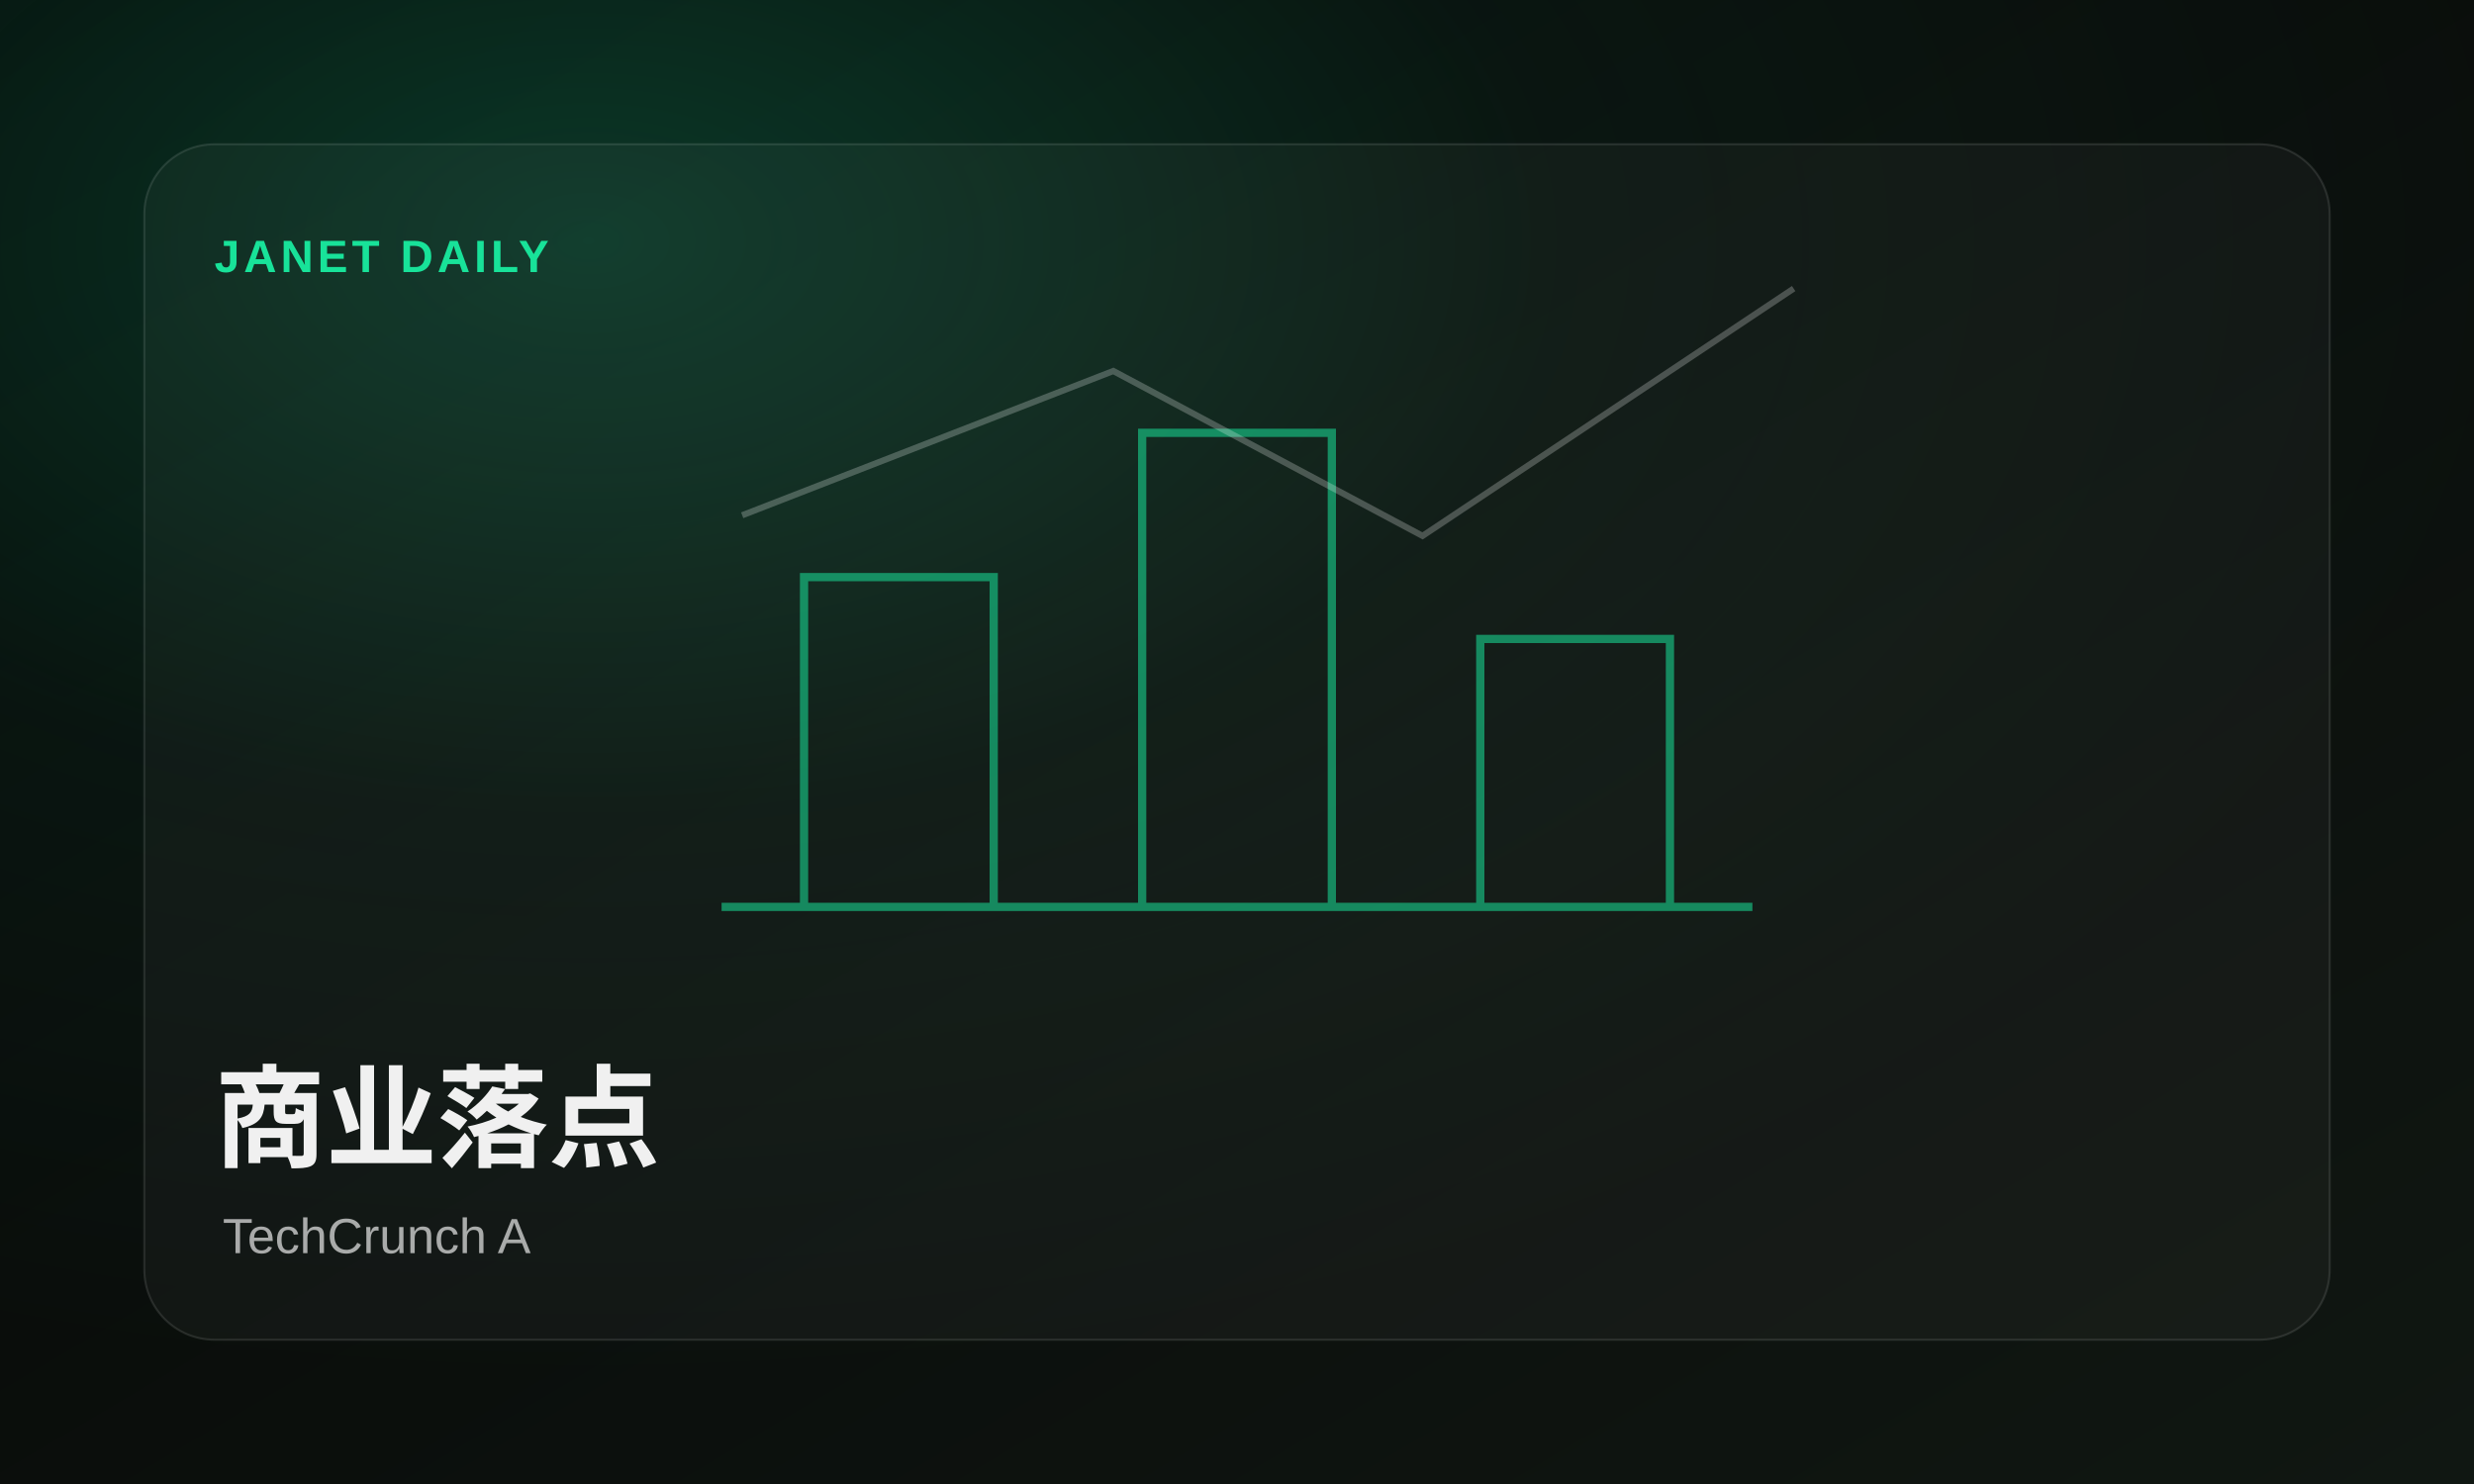
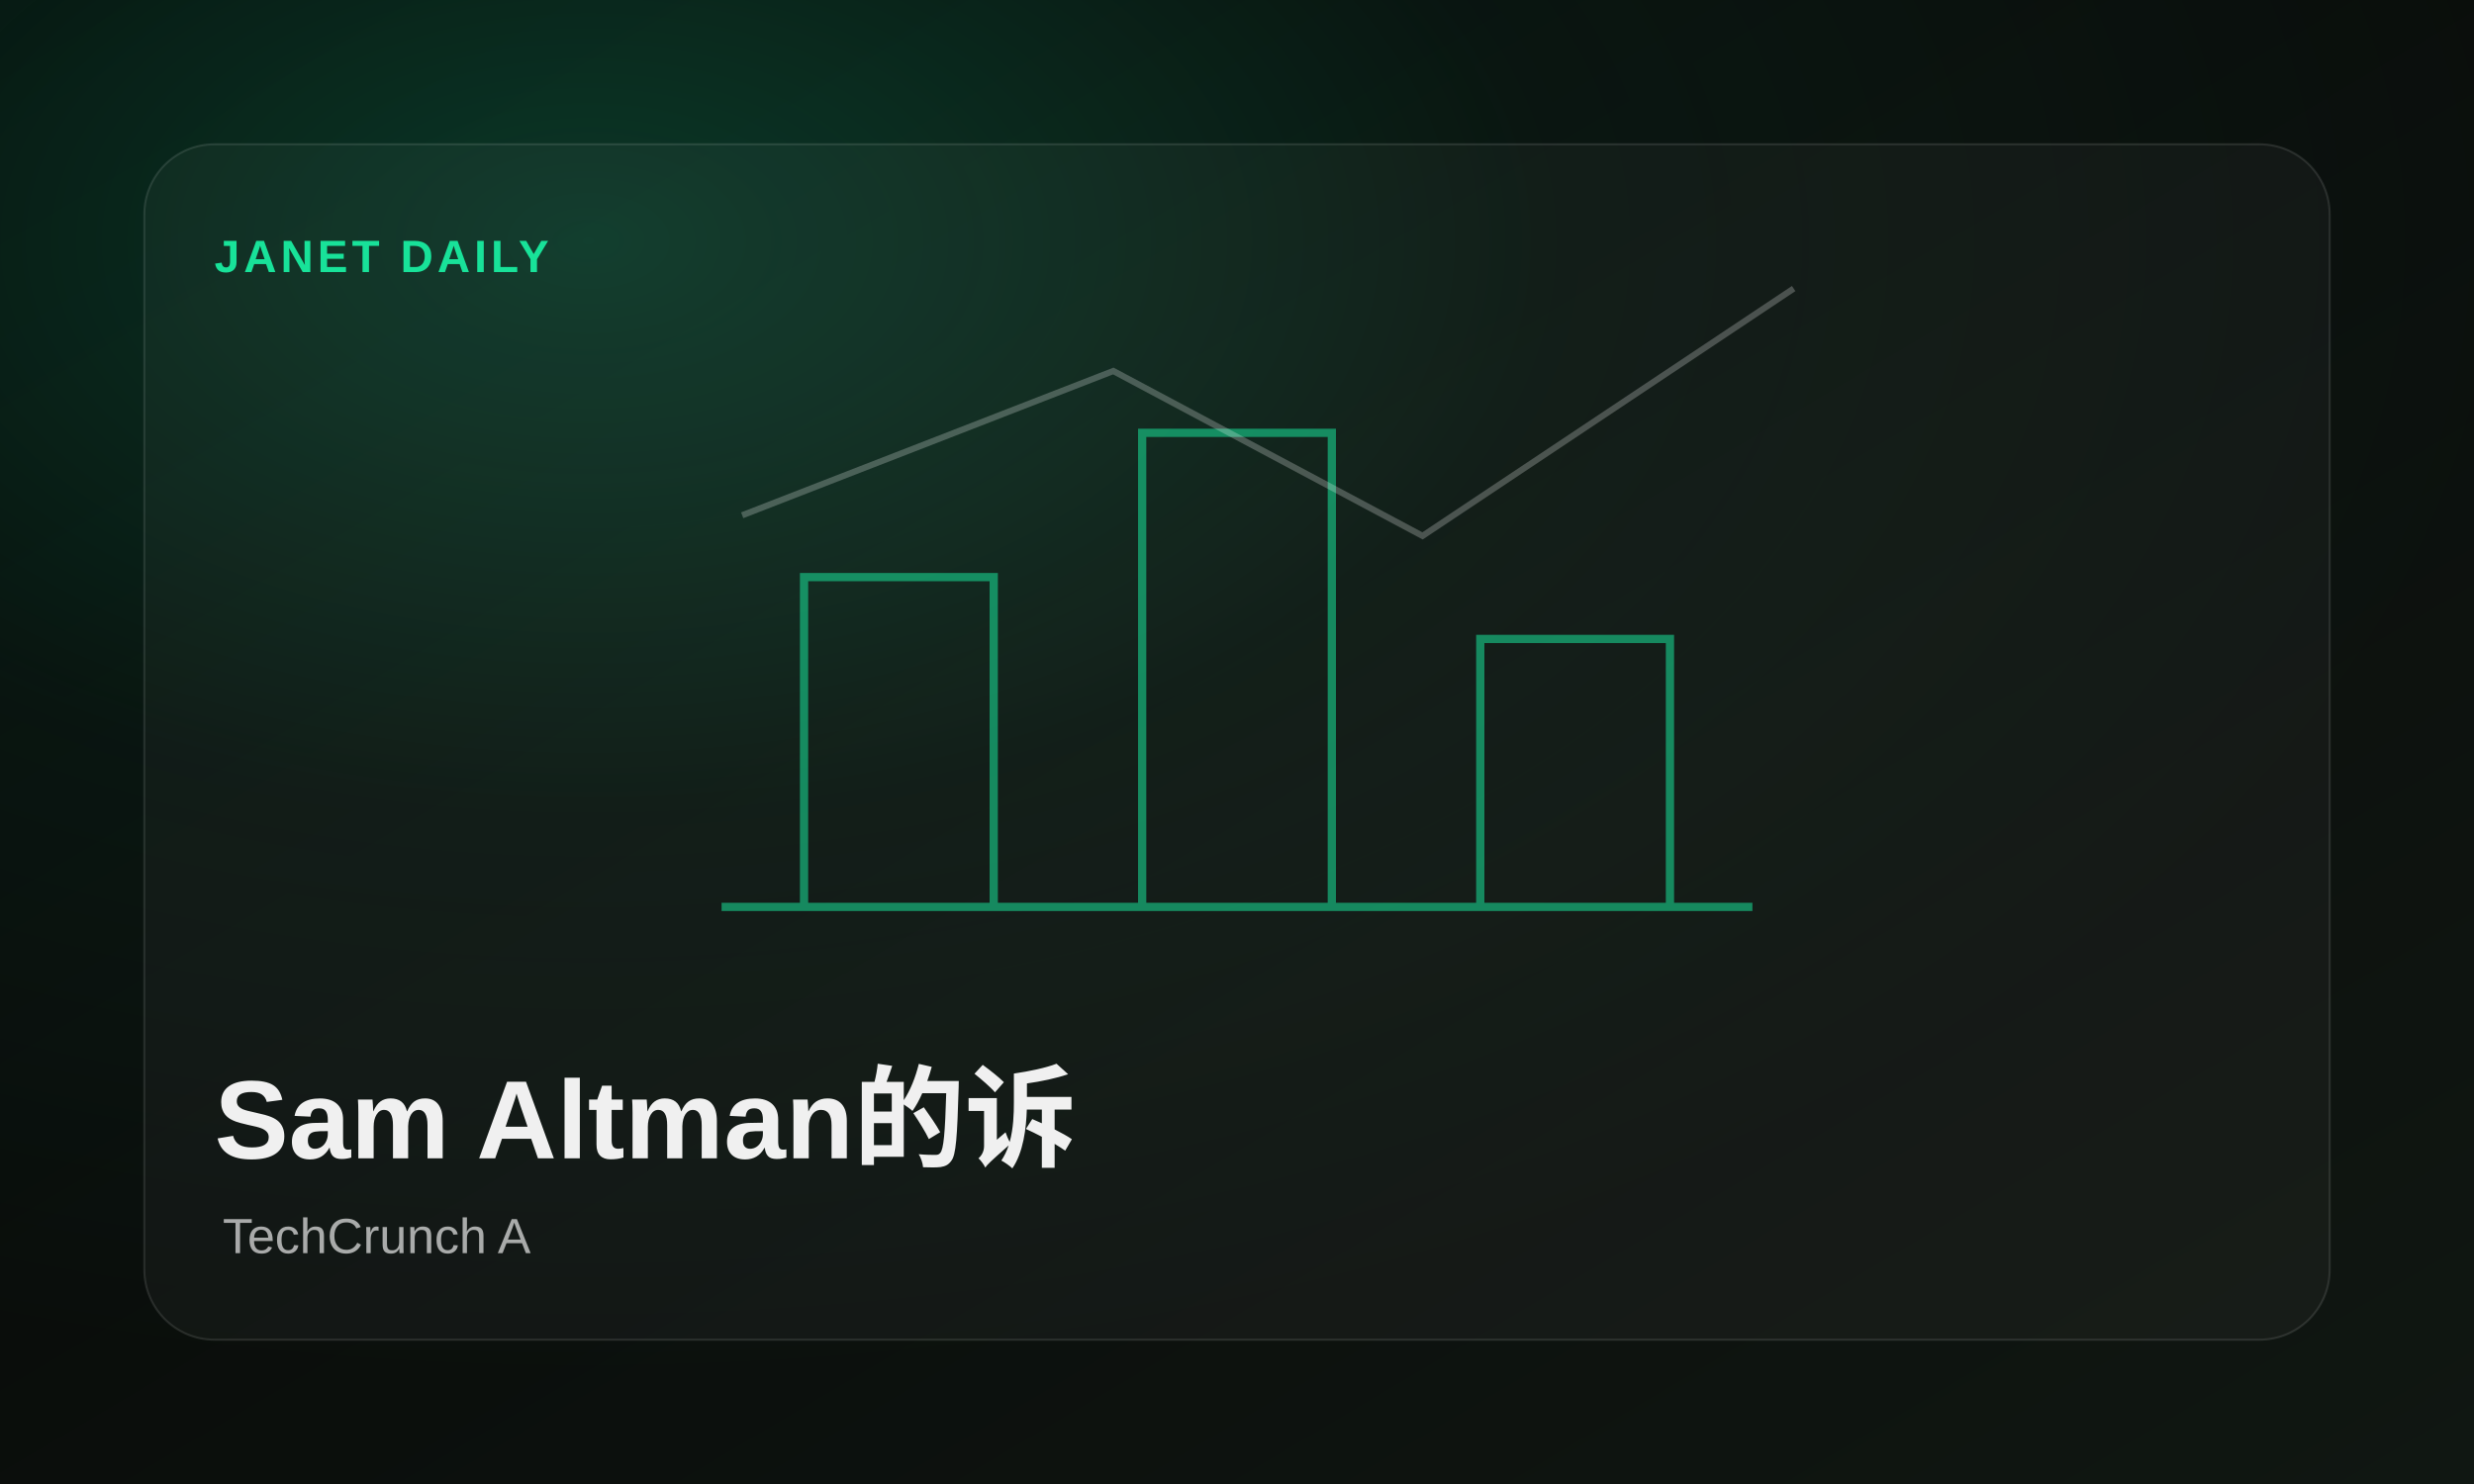
- <svg xmlns="http://www.w3.org/2000/svg" viewBox="0 0 1200 720" width="1200" height="720" role="img" aria-label="商业落点">
+ <svg xmlns="http://www.w3.org/2000/svg" viewBox="0 0 1200 720" width="1200" height="720" role="img" aria-label="Sam Altman的诉讼">
  <defs>
    <linearGradient id="bg" x1="0" x2="1" y1="0" y2="1">
      <stop offset="0" stop-color="#050505" />
      <stop offset="1" stop-color="#101712" />
    </linearGradient>
    <radialGradient id="glow" cx="24%" cy="16%" r="78%">
      <stop offset="0" stop-color="#18e299" stop-opacity=".22" />
      <stop offset=".5" stop-color="#18e299" stop-opacity=".05" />
      <stop offset="1" stop-color="#18e299" stop-opacity="0" />
    </radialGradient>
  </defs>
  <rect width="1200" height="720" fill="url(#bg)" />
  <rect width="1200" height="720" fill="url(#glow)" />
  <rect x="70" y="70" width="1060" height="580" rx="34" fill="rgba(255,255,255,.035)" stroke="rgba(255,255,255,.11)" />
  <path d="M350 440h500M390 440V280h92v160M554 440V210h92v230M718 440V310h92v130" stroke="#18e299" stroke-width="4" fill="none" opacity=".55" />
  <path d="M360 250l180-70 150 80 180-120" stroke="#ffffff" stroke-width="3" fill="none" opacity=".24" />
  <text x="104" y="132" fill="#18e299" font-family="Arial, Helvetica, sans-serif" font-size="22" font-weight="700" letter-spacing="2">JANET DAILY</text>
-   <text x="104" y="562" fill="#f0f0f0" font-family="Arial, Helvetica, sans-serif" font-size="54" font-weight="700">商业落点</text>
+   <text x="104" y="562" fill="#f0f0f0" font-family="Arial, Helvetica, sans-serif" font-size="54" font-weight="700">Sam Altman的诉</text>
  <text x="108" y="608" fill="rgba(240,240,240,.68)" font-family="Arial, Helvetica, sans-serif" font-size="24">TechCrunch A</text>
</svg>
